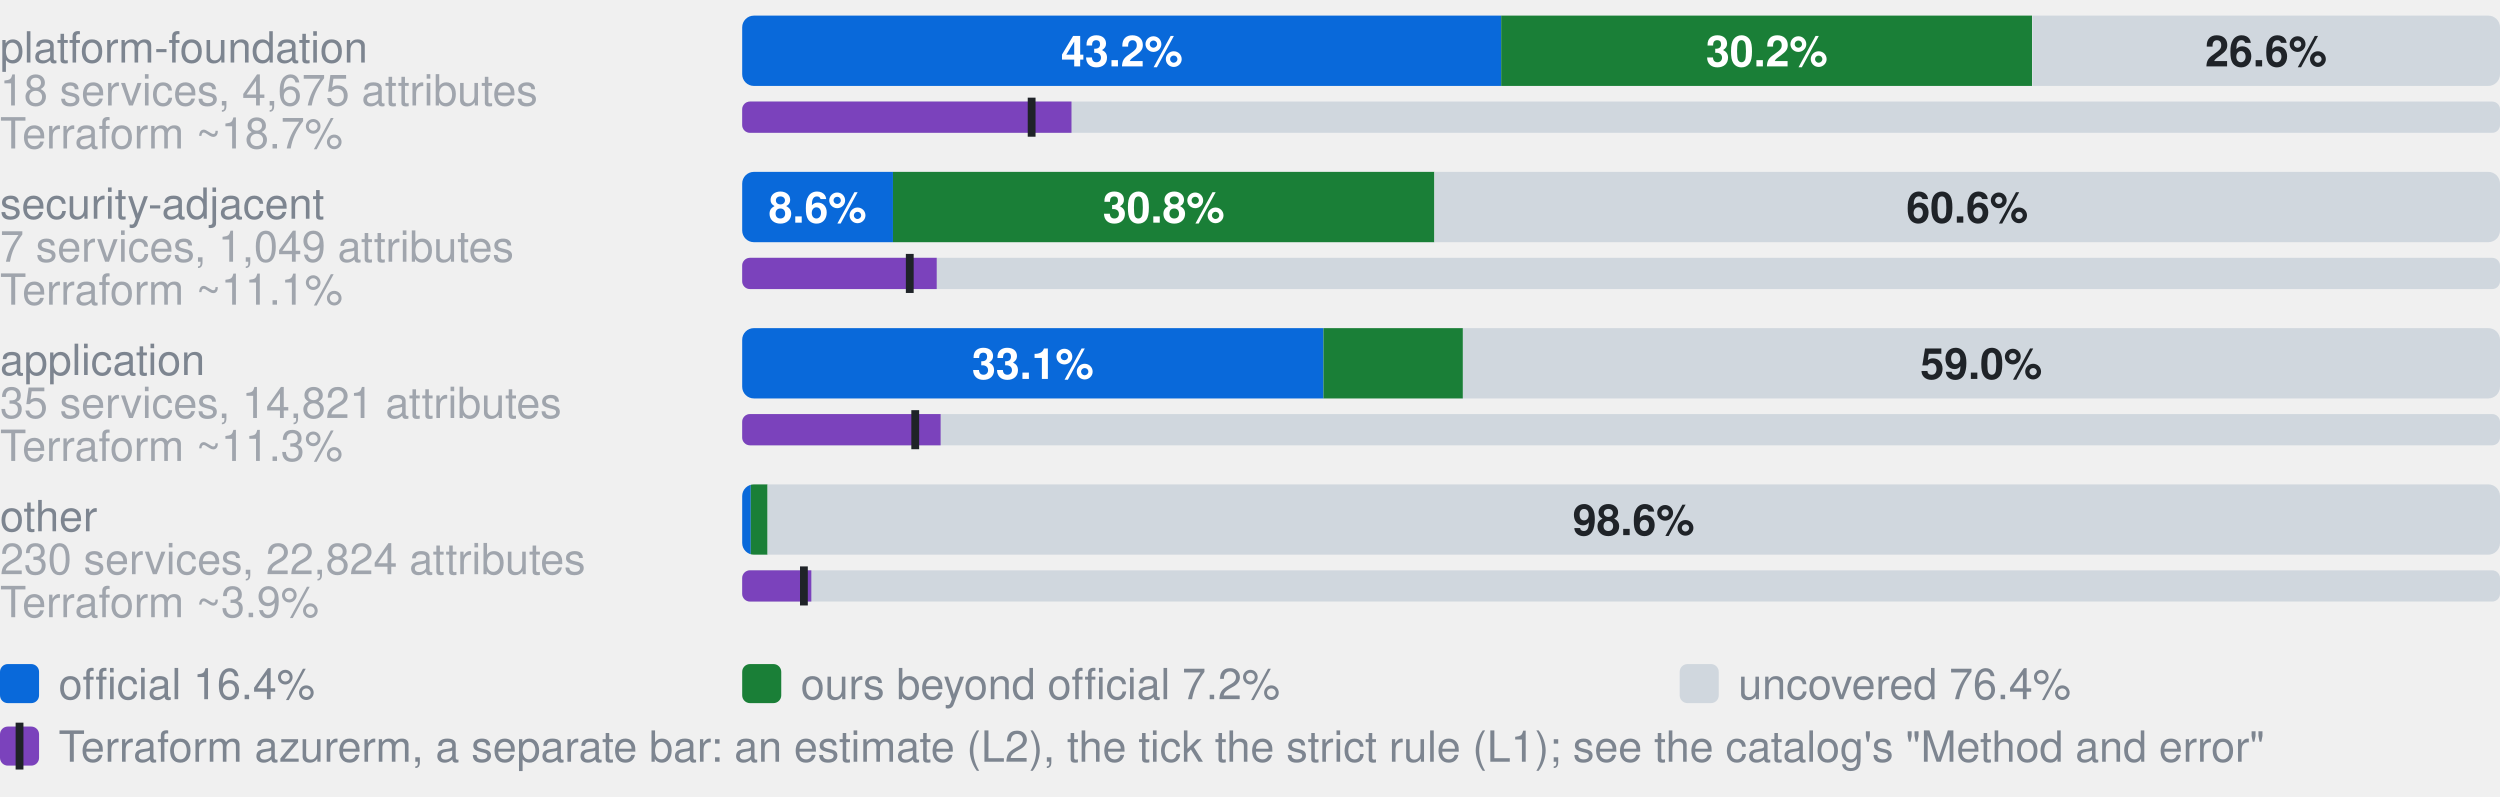
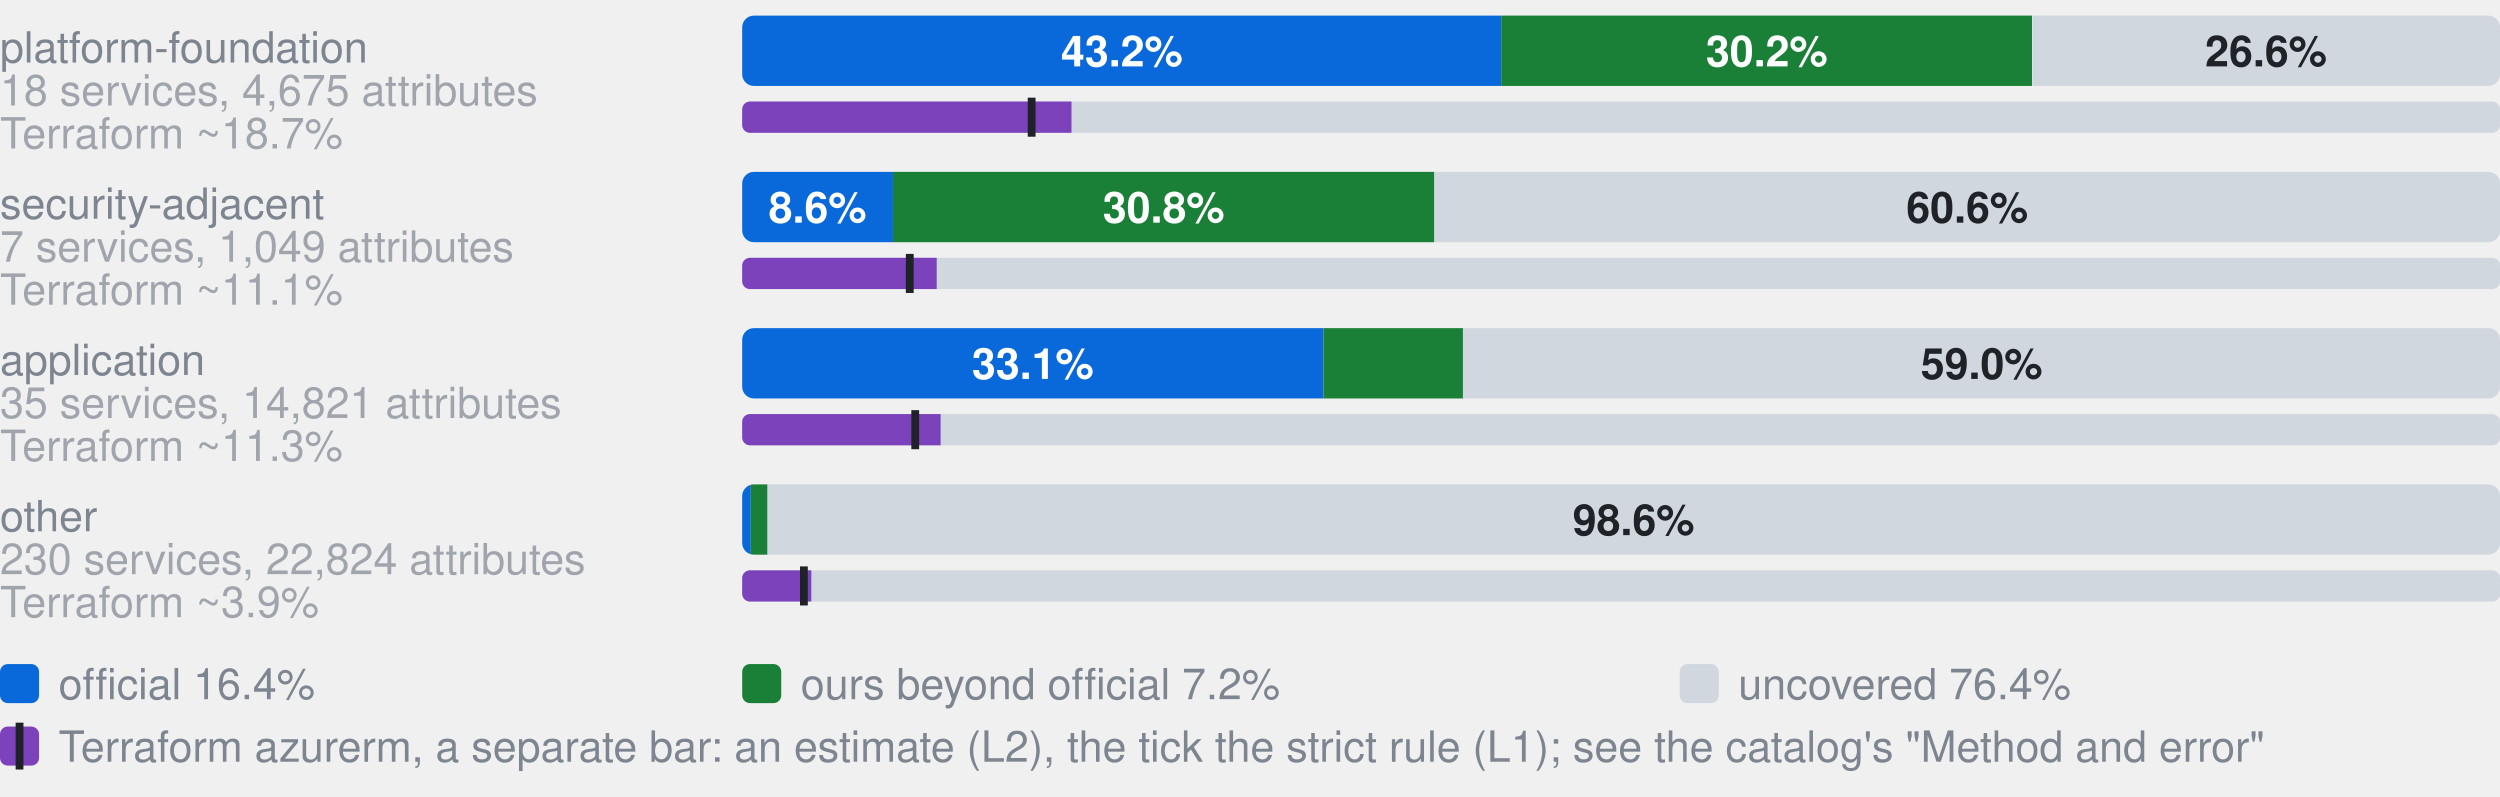
<svg xmlns="http://www.w3.org/2000/svg" width="640" height="204" viewBox="0 0 640 204" role="img" aria-label="Coverage by category. platform-foundation, 18 services, 4,675 attributes: 43.2% official, 30.2% ours beyond official, 26.6% uncovered, of 4675 attributes; Terraform azurerm, an estimate: 18.7% (L2), 16.5% by the strict rule (L1); security-adjacent, 7 services, 1,049 attributes: 8.6% official, 30.8% ours beyond official, 60.6% uncovered, of 1049 attributes; Terraform azurerm, an estimate: 11.1% (L2), 9.5% by the strict rule (L1); application, 35 services, 14,821 attributes: 33.1% official, 7.9% ours beyond official, 59.0% uncovered, of 14821 attributes; Terraform azurerm, an estimate: 11.3% (L2), 9.8% by the strict rule (L1); other, 230 services, 22,824 attributes: 0.5% official, 1.0% ours beyond official, 98.6% uncovered, of 22824 attributes; Terraform azurerm, an estimate: 3.9% (L2), 3.5% by the strict rule (L1)">
  <style>text{font-family:-apple-system,BlinkMacSystemFont,"Segoe UI",Helvetica,Arial,sans-serif}.s{font-size:11px;font-weight:600}.t{font-size:11px;fill:#7d8590}.h{font-size:12px;font-weight:600;fill:#7d8590}</style>
  <text x="0" y="16.0" class="t">platform-foundation</text>
  <text x="0" y="27.0" class="t" opacity="0.7">18 services, 4,675 attributes</text>
  <clipPath id="g0">
    <rect x="190.0" y="4.0" width="450.0" height="18.0" rx="3" />
  </clipPath>
  <g clip-path="url(#g0)">
    <rect x="190.0" y="4.0" width="194.3" height="18.0" fill="#0969da" />
    <rect x="384.3" y="4.0" width="135.9" height="18.0" fill="#1a7f37" />
    <rect x="520.3" y="4.0" width="119.7" height="18.0" fill="#d0d7de" />
  </g>
  <text x="287.2" y="17.0" text-anchor="middle" fill="#fff" class="s">43.2%</text>
  <text x="452.3" y="17.0" text-anchor="middle" fill="#fff" class="s">30.2%</text>
  <text x="580.1" y="17.0" text-anchor="middle" fill="#1f2328" class="s">26.6%</text>
  <text x="0" y="38.0" class="t" opacity="0.7">Terraform ~18.7%</text>
  <clipPath id="t0">
    <rect x="190.0" y="26.0" width="450.0" height="8.0" rx="2" />
  </clipPath>
  <g clip-path="url(#t0)">
    <rect x="190.0" y="26.0" width="450.0" height="8.0" fill="#d0d7de" />
    <rect x="190.0" y="26.0" width="84.3" height="8.0" fill="#7b42bc" />
  </g>
  <rect x="263.1" y="25.0" width="2" height="10.0" fill="#1f2328" />
  <text x="0" y="56.0" class="t">security-adjacent</text>
  <text x="0" y="67.0" class="t" opacity="0.7">7 services, 1,049 attributes</text>
  <clipPath id="g1">
    <rect x="190.0" y="44.0" width="450.0" height="18.0" rx="3" />
  </clipPath>
  <g clip-path="url(#g1)">
    <rect x="190.0" y="44.0" width="38.6" height="18.0" fill="#0969da" />
    <rect x="228.6" y="44.0" width="138.6" height="18.0" fill="#1a7f37" />
    <rect x="367.2" y="44.0" width="272.8" height="18.0" fill="#d0d7de" />
  </g>
  <text x="209.3" y="57.0" text-anchor="middle" fill="#fff" class="s">8.6%</text>
  <text x="297.9" y="57.0" text-anchor="middle" fill="#fff" class="s">30.8%</text>
  <text x="503.6" y="57.0" text-anchor="middle" fill="#1f2328" class="s">60.6%</text>
  <text x="0" y="78.0" class="t" opacity="0.7">Terraform ~11.1%</text>
  <clipPath id="t1">
    <rect x="190.0" y="66.0" width="450.0" height="8.0" rx="2" />
  </clipPath>
  <g clip-path="url(#t1)">
    <rect x="190.0" y="66.0" width="450.0" height="8.0" fill="#d0d7de" />
    <rect x="190.0" y="66.0" width="49.8" height="8.0" fill="#7b42bc" />
  </g>
  <rect x="231.9" y="65.0" width="2" height="10.0" fill="#1f2328" />
  <text x="0" y="96.0" class="t">application</text>
  <text x="0" y="107.0" class="t" opacity="0.7">35 services, 14,821 attributes</text>
  <clipPath id="g2">
    <rect x="190.0" y="84.0" width="450.0" height="18.0" rx="3" />
  </clipPath>
  <g clip-path="url(#g2)">
    <rect x="190.0" y="84.0" width="148.8" height="18.0" fill="#0969da" />
-     <rect x="338.8" y="84.0" width="35.7" height="18.0" fill="#1a7f37" />
+     <rect x="338.8" y="84.0" width="35.8" height="18.0" fill="#1a7f37" />
    <rect x="374.5" y="84.0" width="265.5" height="18.0" fill="#d0d7de" />
  </g>
  <text x="264.4" y="97.0" text-anchor="middle" fill="#fff" class="s">33.1%</text>
-   <text x="507.2" y="97.0" text-anchor="middle" fill="#1f2328" class="s">59.0%</text>
+   <text x="507.3" y="97.0" text-anchor="middle" fill="#1f2328" class="s">59.0%</text>
  <text x="0" y="118.0" class="t" opacity="0.7">Terraform ~11.3%</text>
  <clipPath id="t2">
    <rect x="190.0" y="106.0" width="450.0" height="8.0" rx="2" />
  </clipPath>
  <g clip-path="url(#t2)">
    <rect x="190.0" y="106.0" width="450.0" height="8.0" fill="#d0d7de" />
    <rect x="190.0" y="106.0" width="50.8" height="8.0" fill="#7b42bc" />
  </g>
  <rect x="233.3" y="105.0" width="2" height="10.0" fill="#1f2328" />
  <text x="0" y="136.0" class="t">other</text>
  <text x="0" y="147.0" class="t" opacity="0.7">230 services, 22,824 attributes</text>
  <clipPath id="g3">
    <rect x="190.0" y="124.0" width="450.0" height="18.0" rx="3" />
  </clipPath>
  <g clip-path="url(#g3)">
    <rect x="190.0" y="124.0" width="2.2" height="18.0" fill="#0969da" />
    <rect x="192.2" y="124.0" width="4.3" height="18.0" fill="#1a7f37" />
    <rect x="196.5" y="124.0" width="443.5" height="18.0" fill="#d0d7de" />
  </g>
  <text x="418.2" y="137.0" text-anchor="middle" fill="#1f2328" class="s">98.6%</text>
  <text x="0" y="158.0" class="t" opacity="0.7">Terraform ~3.9%</text>
  <clipPath id="t3">
    <rect x="190.0" y="146.0" width="450.0" height="8.0" rx="2" />
  </clipPath>
  <g clip-path="url(#t3)">
    <rect x="190.0" y="146.0" width="450.0" height="8.0" fill="#d0d7de" />
    <rect x="190.0" y="146.0" width="17.7" height="8.0" fill="#7b42bc" />
  </g>
  <rect x="204.8" y="145.0" width="2" height="10.0" fill="#1f2328" />
  <rect x="0" y="170" width="10" height="10" rx="2" fill="#0969da" />
  <text x="15" y="179" class="t">official 16.4%</text>
  <rect x="190" y="170" width="10" height="10" rx="2" fill="#1a7f37" />
  <text x="205" y="179" class="t">ours beyond official 7.2%</text>
  <rect x="430" y="170" width="10" height="10" rx="2" fill="#d0d7de" />
  <text x="445" y="179" class="t">uncovered 76.4%</text>
  <rect x="0" y="186" width="10" height="10" rx="2" fill="#7b42bc" />
  <rect x="4" y="185" width="2" height="12" fill="#1f2328" />
  <text x="15" y="195" class="t">Terraform azurerm, a separate bar: an estimate (L2), the tick the strict rule (L1); see the catalog's "Method and error"</text>
</svg>
